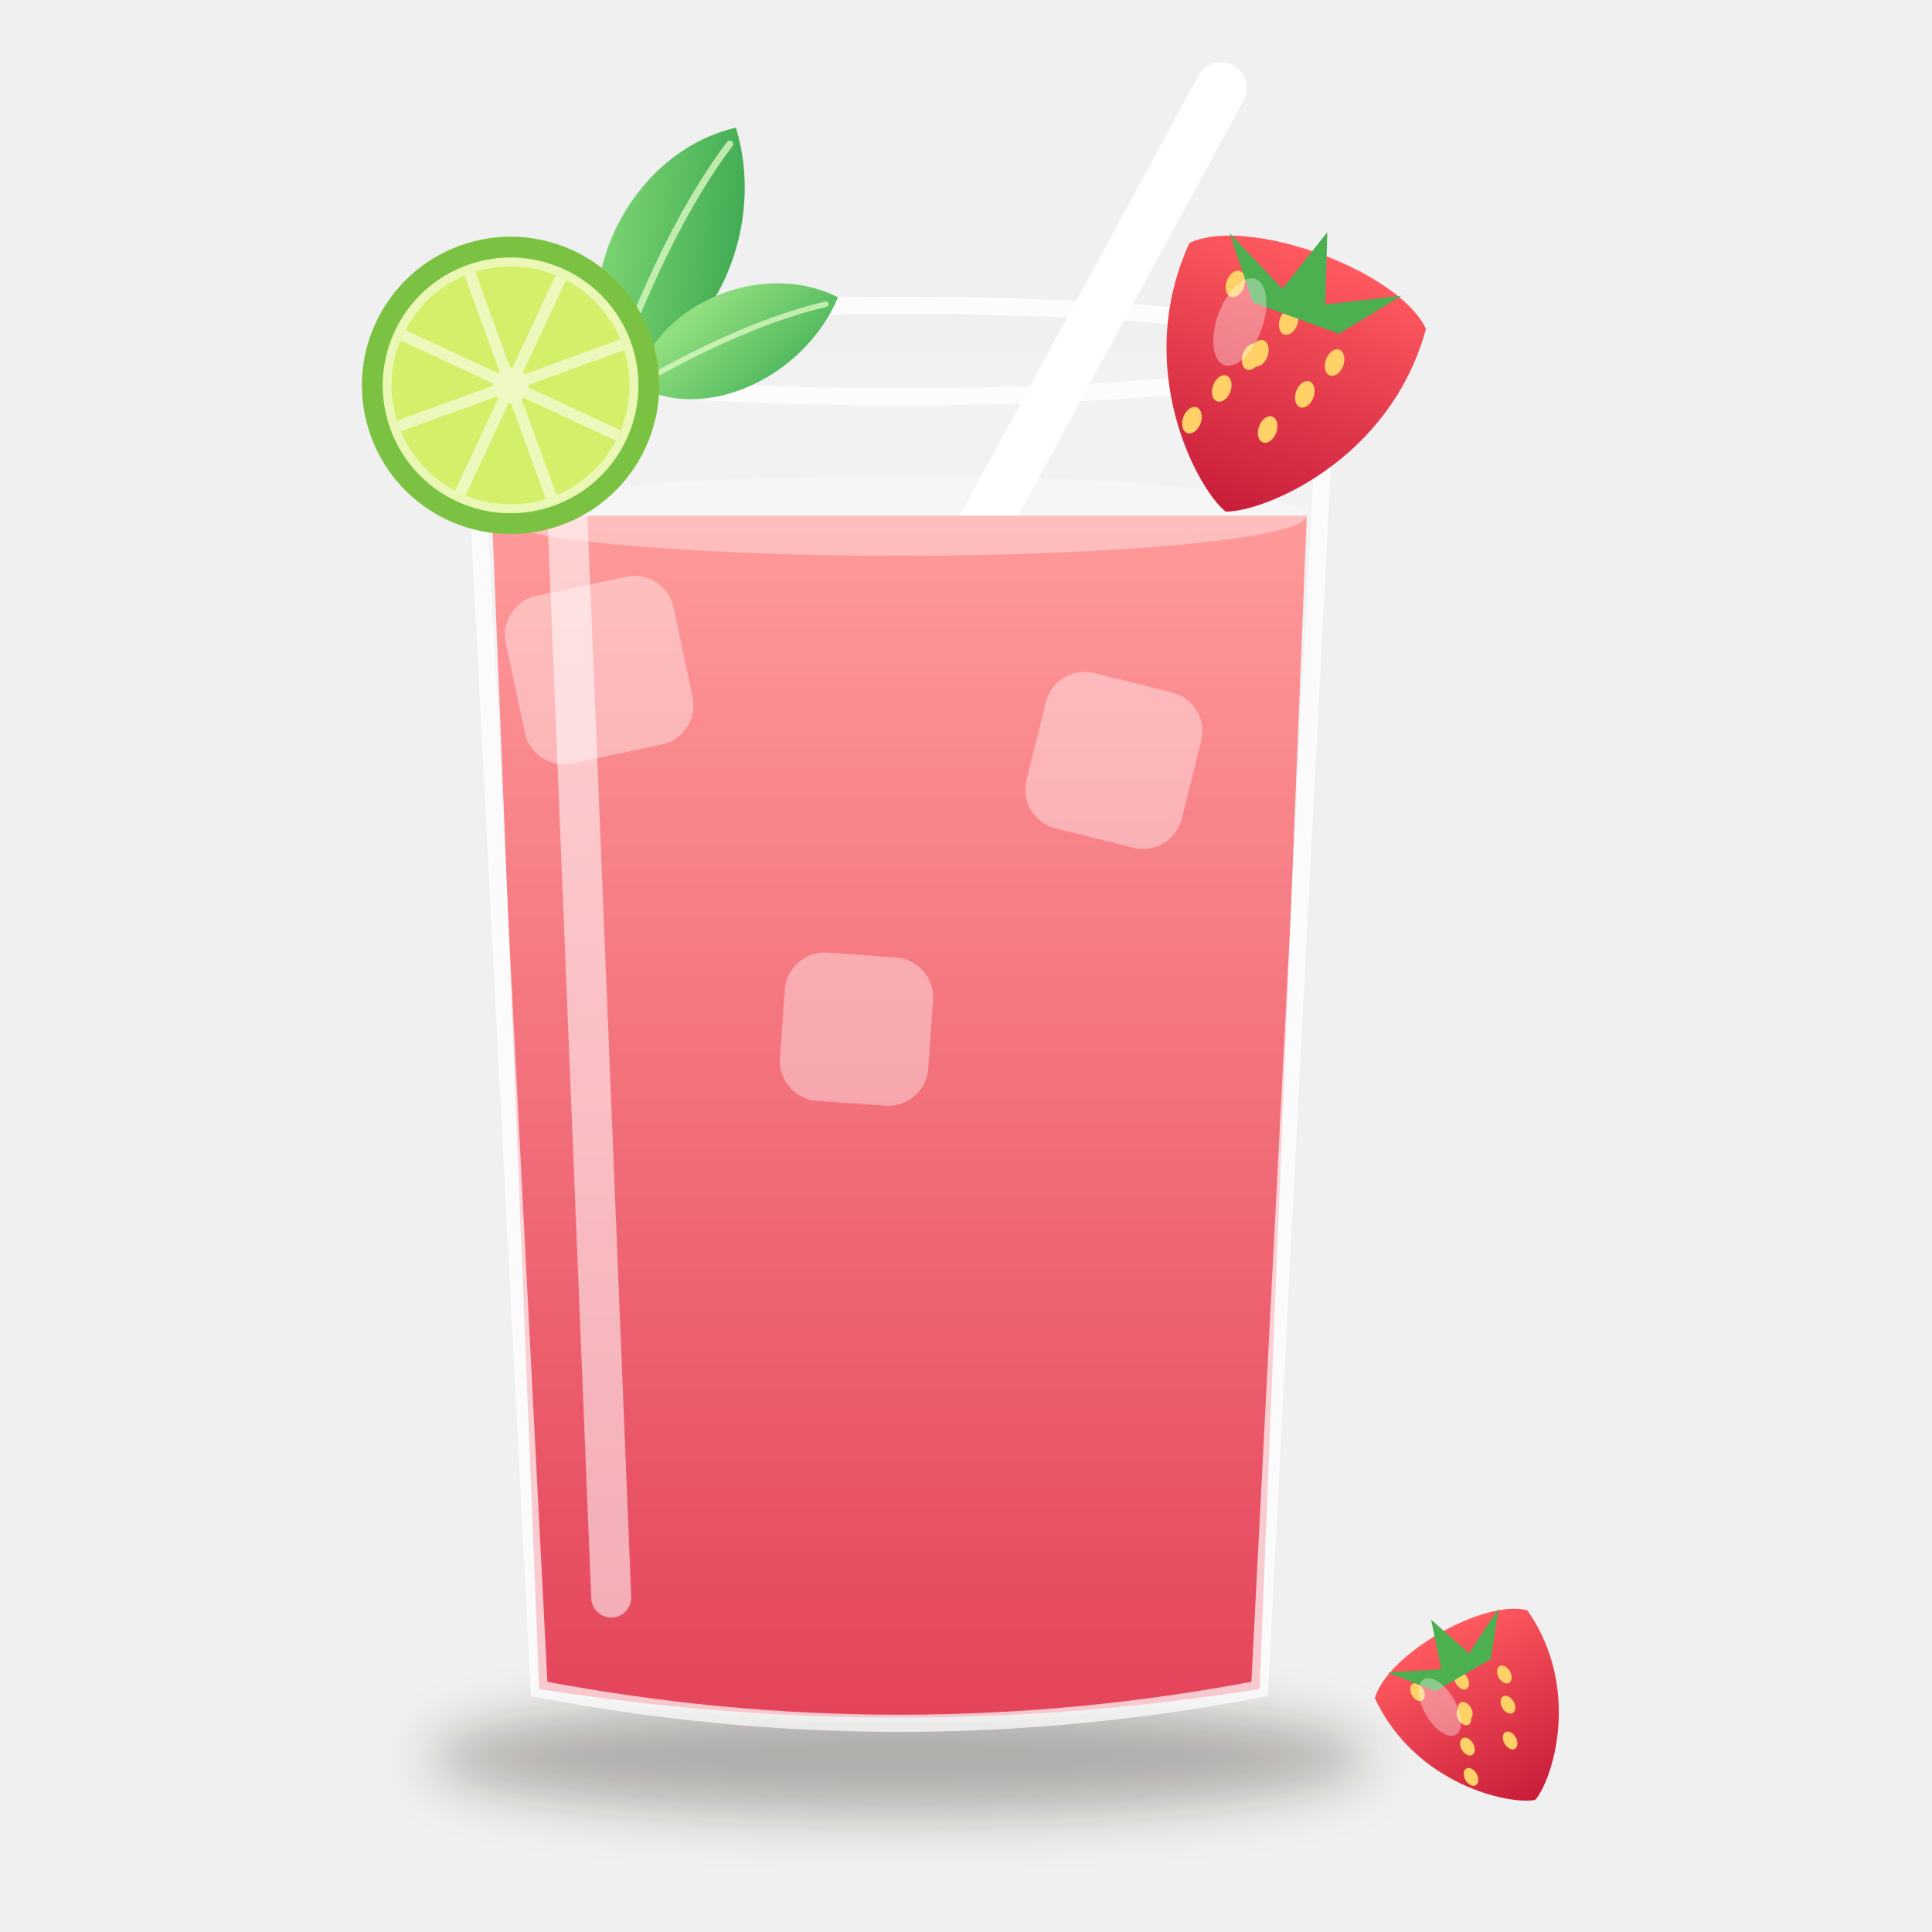
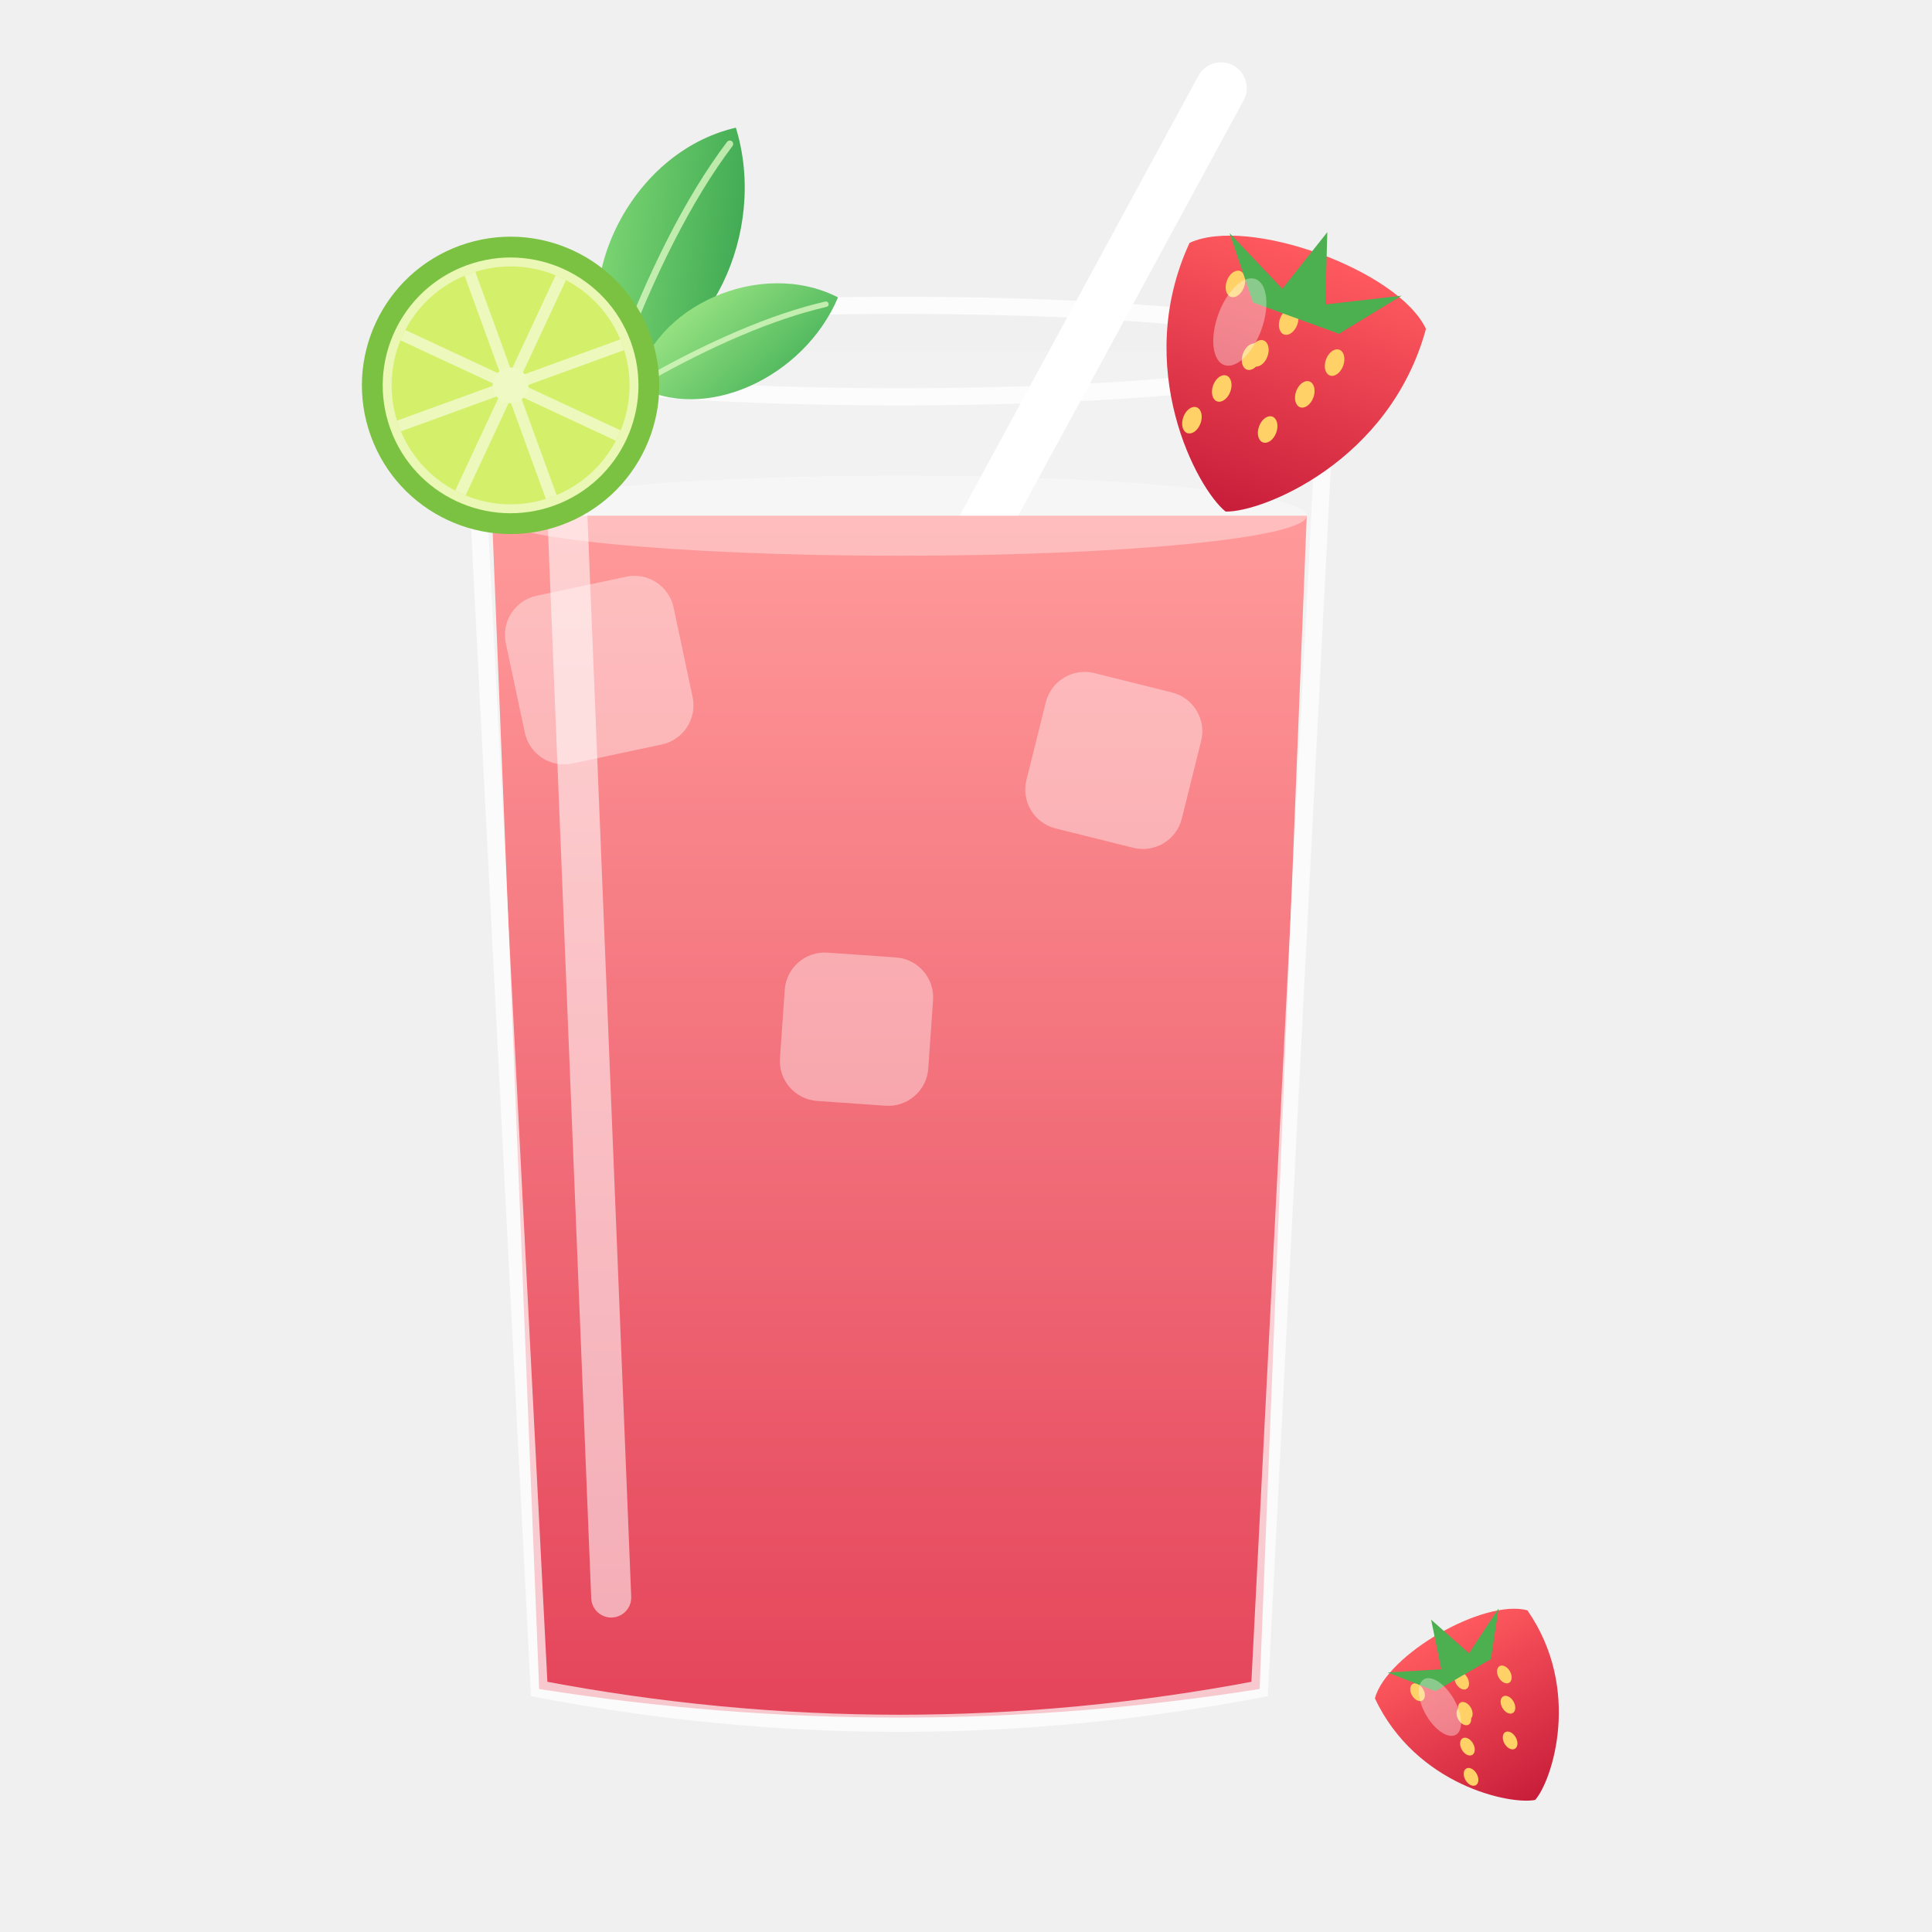
<svg xmlns="http://www.w3.org/2000/svg" viewBox="42.7 38.6 337.9 337.9">
  <defs>
-     <filter id="b87" x="-50%" y="-50%" width="200%" height="200%">
-       <feGaussianBlur stdDeviation="4.5" />
-     </filter>
-     <linearGradient id="g88" x1="0" y1="0" x2="0" y2="1">
+     <linearGradient id="g74" x1="0" y1="0" x2="0" y2="1">
      <stop offset="0" stop-color="#ff8a8a" stop-opacity="1" />
      <stop offset="1" stop-color="#e0263f" stop-opacity="1" />
    </linearGradient>
-     <linearGradient id="g89" x1="0" y1="0" x2="0" y2="1">
+     <linearGradient id="g75" x1="0" y1="0" x2="0" y2="1">
      <stop offset="0" stop-color="#ff5a5f" stop-opacity="1" />
      <stop offset="1" stop-color="#c81d3a" stop-opacity="1" />
    </linearGradient>
-     <linearGradient id="g90" x1="0" y1="0" x2="1" y2="1">
+     <linearGradient id="g76" x1="0" y1="0" x2="1" y2="1">
      <stop offset="0" stop-color="#8be07a" stop-opacity="1" />
      <stop offset="1" stop-color="#2f9e4b" stop-opacity="1" />
    </linearGradient>
-     <linearGradient id="g91" x1="0" y1="0" x2="1" y2="1">
+     <linearGradient id="g77" x1="0" y1="0" x2="1" y2="1">
      <stop offset="0" stop-color="#a8ec8a" stop-opacity="1" />
      <stop offset="1" stop-color="#3fae55" stop-opacity="1" />
    </linearGradient>
-     <linearGradient id="g92" x1="0" y1="0" x2="0" y2="1">
+     <linearGradient id="g78" x1="0" y1="0" x2="0" y2="1">
      <stop offset="0" stop-color="#ff5a5f" stop-opacity="1" />
      <stop offset="1" stop-color="#c81d3a" stop-opacity="1" />
    </linearGradient>
  </defs>
-   <ellipse cx="200" cy="346" rx="82.5" ry="10" fill="#1a120b" opacity="0.3" filter="url(#b87)" />
  <path d="M215 130 L 256.25 54" stroke="#ffffff" stroke-width="9" stroke-linecap="round" />
-   <path d="M128.75 128.8 L 137 334 Q 200 344 263 334 L 271.25 128.8 Z" fill="url(#g88)" />
+   <path d="M128.75 128.8 L 137 334 Q 200 344 263 334 L 271.25 128.8 Z" fill="url(#g74)" />
  <rect x="132.5" y="140.8" width="30" height="30" rx="7" fill="#ffffff" opacity=".38" transform="rotate(-12 147.5 155.8)" />
  <rect x="223.5" y="157.6" width="28" height="28" rx="7" fill="#ffffff" opacity=".38" transform="rotate(14 237.5 171.6)" />
  <rect x="179.5" y="205.6" width="26" height="26" rx="7" fill="#ffffff" opacity=".38" transform="rotate(4 192.5 218.6)" />
  <ellipse cx="200" cy="128.8" rx="71.25" ry="7" fill="#ffffff" opacity=".35" />
  <path d="M125 100 L 137 334 Q 200 346 263 334 L 275 100" fill="#ffffff" fill-opacity=".14" stroke="#ffffff" stroke-opacity=".7" stroke-width="3" />
  <path d="M141.5 118 L 149.6 318" stroke="#fff" stroke-width="7" stroke-linecap="round" opacity=".55" />
  <ellipse cx="200" cy="100" rx="75" ry="8" fill="none" stroke="#fff" stroke-opacity=".8" stroke-width="3" />
  <g transform="translate(268 98) rotate(20) scale(1)">
-     <path d="M-22 -10 C -24 14 -6 30 0 32 C 6 30 24 14 22 -10 C 14 -18 -14 -18 -22 -10 Z" fill="url(#g89)" />
+     <path d="M-22 -10 C -24 14 -6 30 0 32 C 6 30 24 14 22 -10 C 14 -18 -14 -18 -22 -10 Z" fill="url(#g75)" />
    <ellipse cx="-12" cy="-6" rx="1.6" ry="2.4" fill="#ffd166" />
    <ellipse cx="-5" cy="5" rx="1.6" ry="2.4" fill="#ffd166" />
    <ellipse cx="2" cy="16" rx="1.6" ry="2.4" fill="#ffd166" />
    <ellipse cx="9" cy="1" rx="1.6" ry="2.4" fill="#ffd166" />
    <ellipse cx="-8" cy="12" rx="1.6" ry="2.4" fill="#ffd166" />
    <ellipse cx="-1" cy="-3" rx="1.6" ry="2.4" fill="#ffd166" />
    <ellipse cx="6" cy="8" rx="1.6" ry="2.4" fill="#ffd166" />
    <ellipse cx="-11" cy="19" rx="1.6" ry="2.4" fill="#ffd166" />
    <ellipse cx="-4" cy="4" rx="1.6" ry="2.4" fill="#ffd166" />
    <path d="M-16 -14 L -4 -8 L 0 -20 L 4 -8 L 16 -14 L 8 -4 L -8 -4 Z" fill="#4caf50" />
    <ellipse cx="-9" cy="0" rx="4" ry="8" fill="#fff" opacity=".35" />
  </g>
  <g transform="translate(150 104) rotate(-60) scale(0.5)">
-     <path d="M0 0 C 18 -30 70 -34 96 -6 C 70 22 22 26 0 0 Z" fill="url(#g90)" />
+     <path d="M0 0 C 18 -30 70 -34 96 -6 C 70 22 22 26 0 0 Z" fill="url(#g76)" />
    <path d="M6 -1 C 36 -6 66 -8 90 -5" stroke="#d9f7c0" stroke-width="2.4" fill="none" stroke-linecap="round" opacity=".8" />
  </g>
  <g transform="translate(154 106) rotate(-20) scale(0.4)">
-     <path d="M0 0 C 18 -30 70 -34 96 -6 C 70 22 22 26 0 0 Z" fill="url(#g91)" />
+     <path d="M0 0 C 18 -30 70 -34 96 -6 C 70 22 22 26 0 0 Z" fill="url(#g77)" />
    <path d="M6 -1 C 36 -6 66 -8 90 -5" stroke="#d9f7c0" stroke-width="2.4" fill="none" stroke-linecap="round" opacity=".8" />
  </g>
  <g transform="translate(132 106) rotate(-20)">
    <circle r="26" fill="#7cc242" />
    <circle r="22.36" fill="#eaf7b5" />
    <circle r="20.8" fill="#d4ef6a" />
    <path d="M0 0 L 20.8 0" stroke="#ecf8bc" stroke-width="2" />
    <path d="M0 0 L 14.7 14.7" stroke="#ecf8bc" stroke-width="2" />
    <path d="M0 0 L 0 20.8" stroke="#ecf8bc" stroke-width="2" />
    <path d="M0 0 L -14.7 14.7" stroke="#ecf8bc" stroke-width="2" />
    <path d="M0 0 L -20.8 0" stroke="#ecf8bc" stroke-width="2" />
    <path d="M0 0 L -14.7 -14.7" stroke="#ecf8bc" stroke-width="2" />
    <path d="M0 0 L 0 -20.8" stroke="#ecf8bc" stroke-width="2" />
    <path d="M0 0 L 14.7 -14.7" stroke="#ecf8bc" stroke-width="2" />
    <circle r="3.12" fill="#eef9c3" />
  </g>
  <g transform="translate(300 334) rotate(-30) scale(0.7)">
-     <path d="M-22 -10 C -24 14 -6 30 0 32 C 6 30 24 14 22 -10 C 14 -18 -14 -18 -22 -10 Z" fill="url(#g92)" />
+     <path d="M-22 -10 C -24 14 -6 30 0 32 C 6 30 24 14 22 -10 C 14 -18 -14 -18 -22 -10 Z" fill="url(#g78)" />
    <ellipse cx="-12" cy="-6" rx="1.6" ry="2.4" fill="#ffd166" />
    <ellipse cx="-5" cy="5" rx="1.6" ry="2.4" fill="#ffd166" />
    <ellipse cx="2" cy="16" rx="1.6" ry="2.4" fill="#ffd166" />
    <ellipse cx="9" cy="1" rx="1.6" ry="2.4" fill="#ffd166" />
    <ellipse cx="-8" cy="12" rx="1.6" ry="2.4" fill="#ffd166" />
    <ellipse cx="-1" cy="-3" rx="1.6" ry="2.4" fill="#ffd166" />
    <ellipse cx="6" cy="8" rx="1.6" ry="2.4" fill="#ffd166" />
    <ellipse cx="-11" cy="19" rx="1.6" ry="2.4" fill="#ffd166" />
    <ellipse cx="-4" cy="4" rx="1.6" ry="2.4" fill="#ffd166" />
    <path d="M-16 -14 L -4 -8 L 0 -20 L 4 -8 L 16 -14 L 8 -4 L -8 -4 Z" fill="#4caf50" />
    <ellipse cx="-9" cy="0" rx="4" ry="8" fill="#fff" opacity=".35" />
  </g>
</svg>
